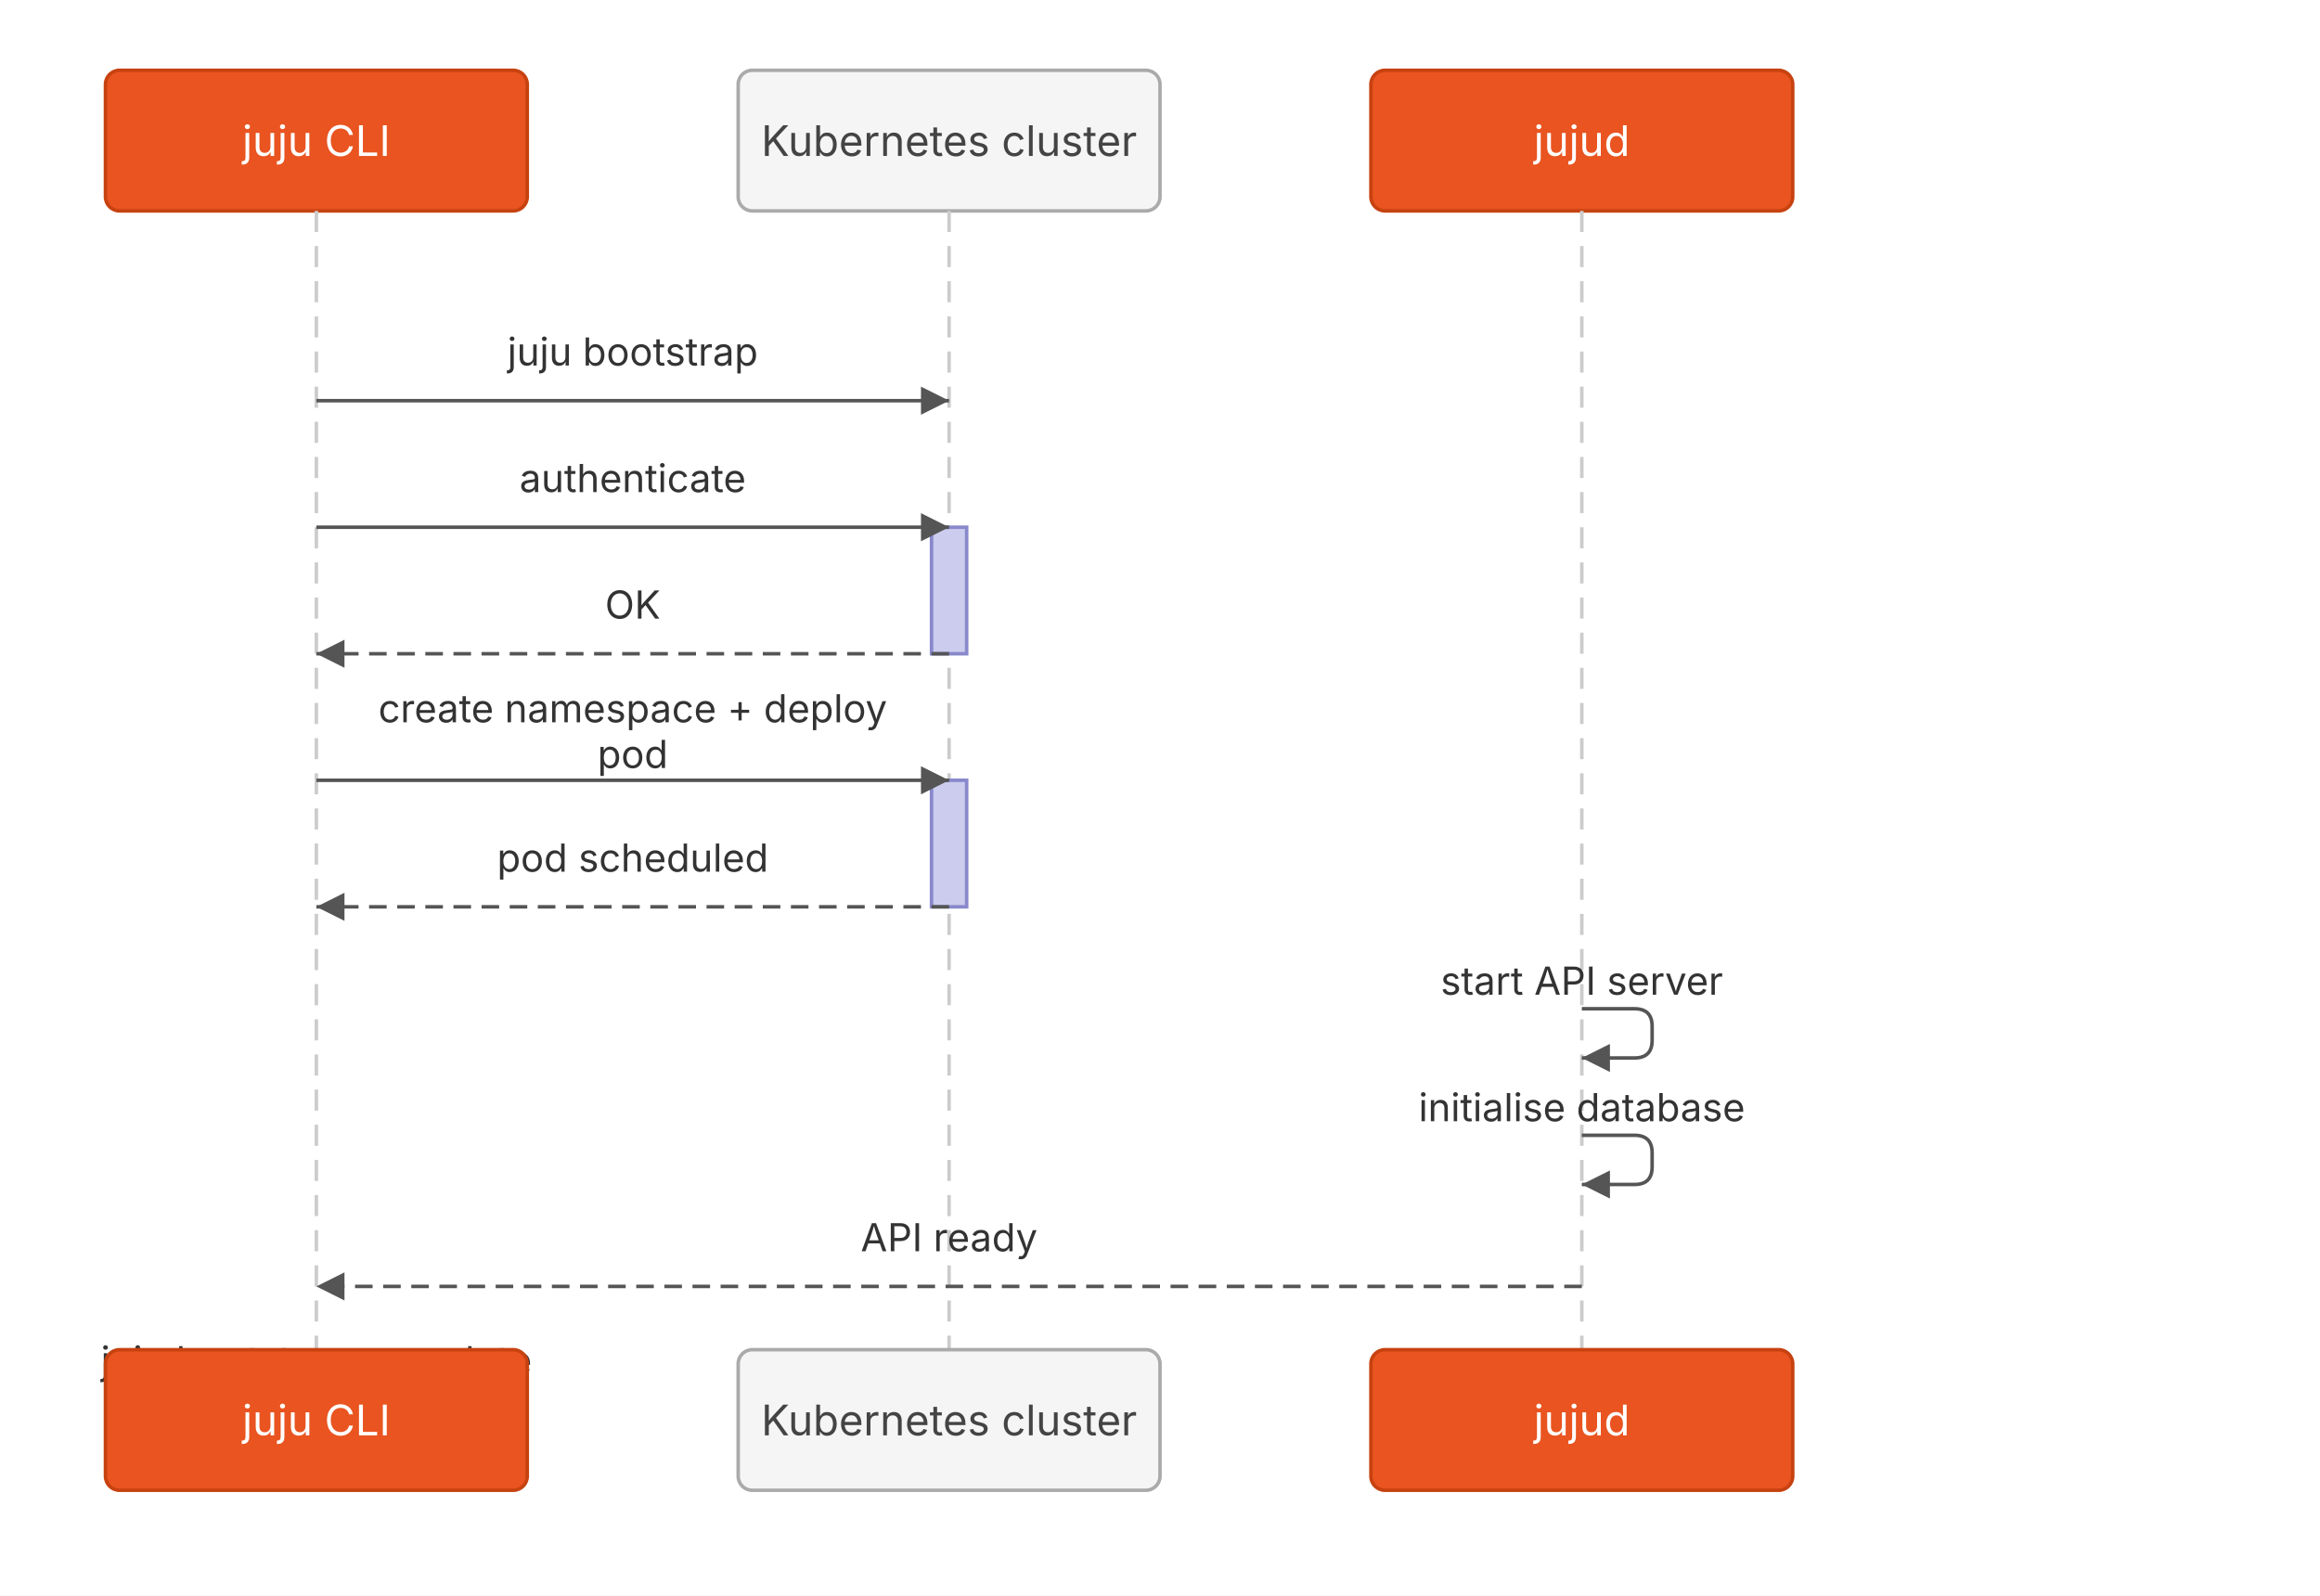
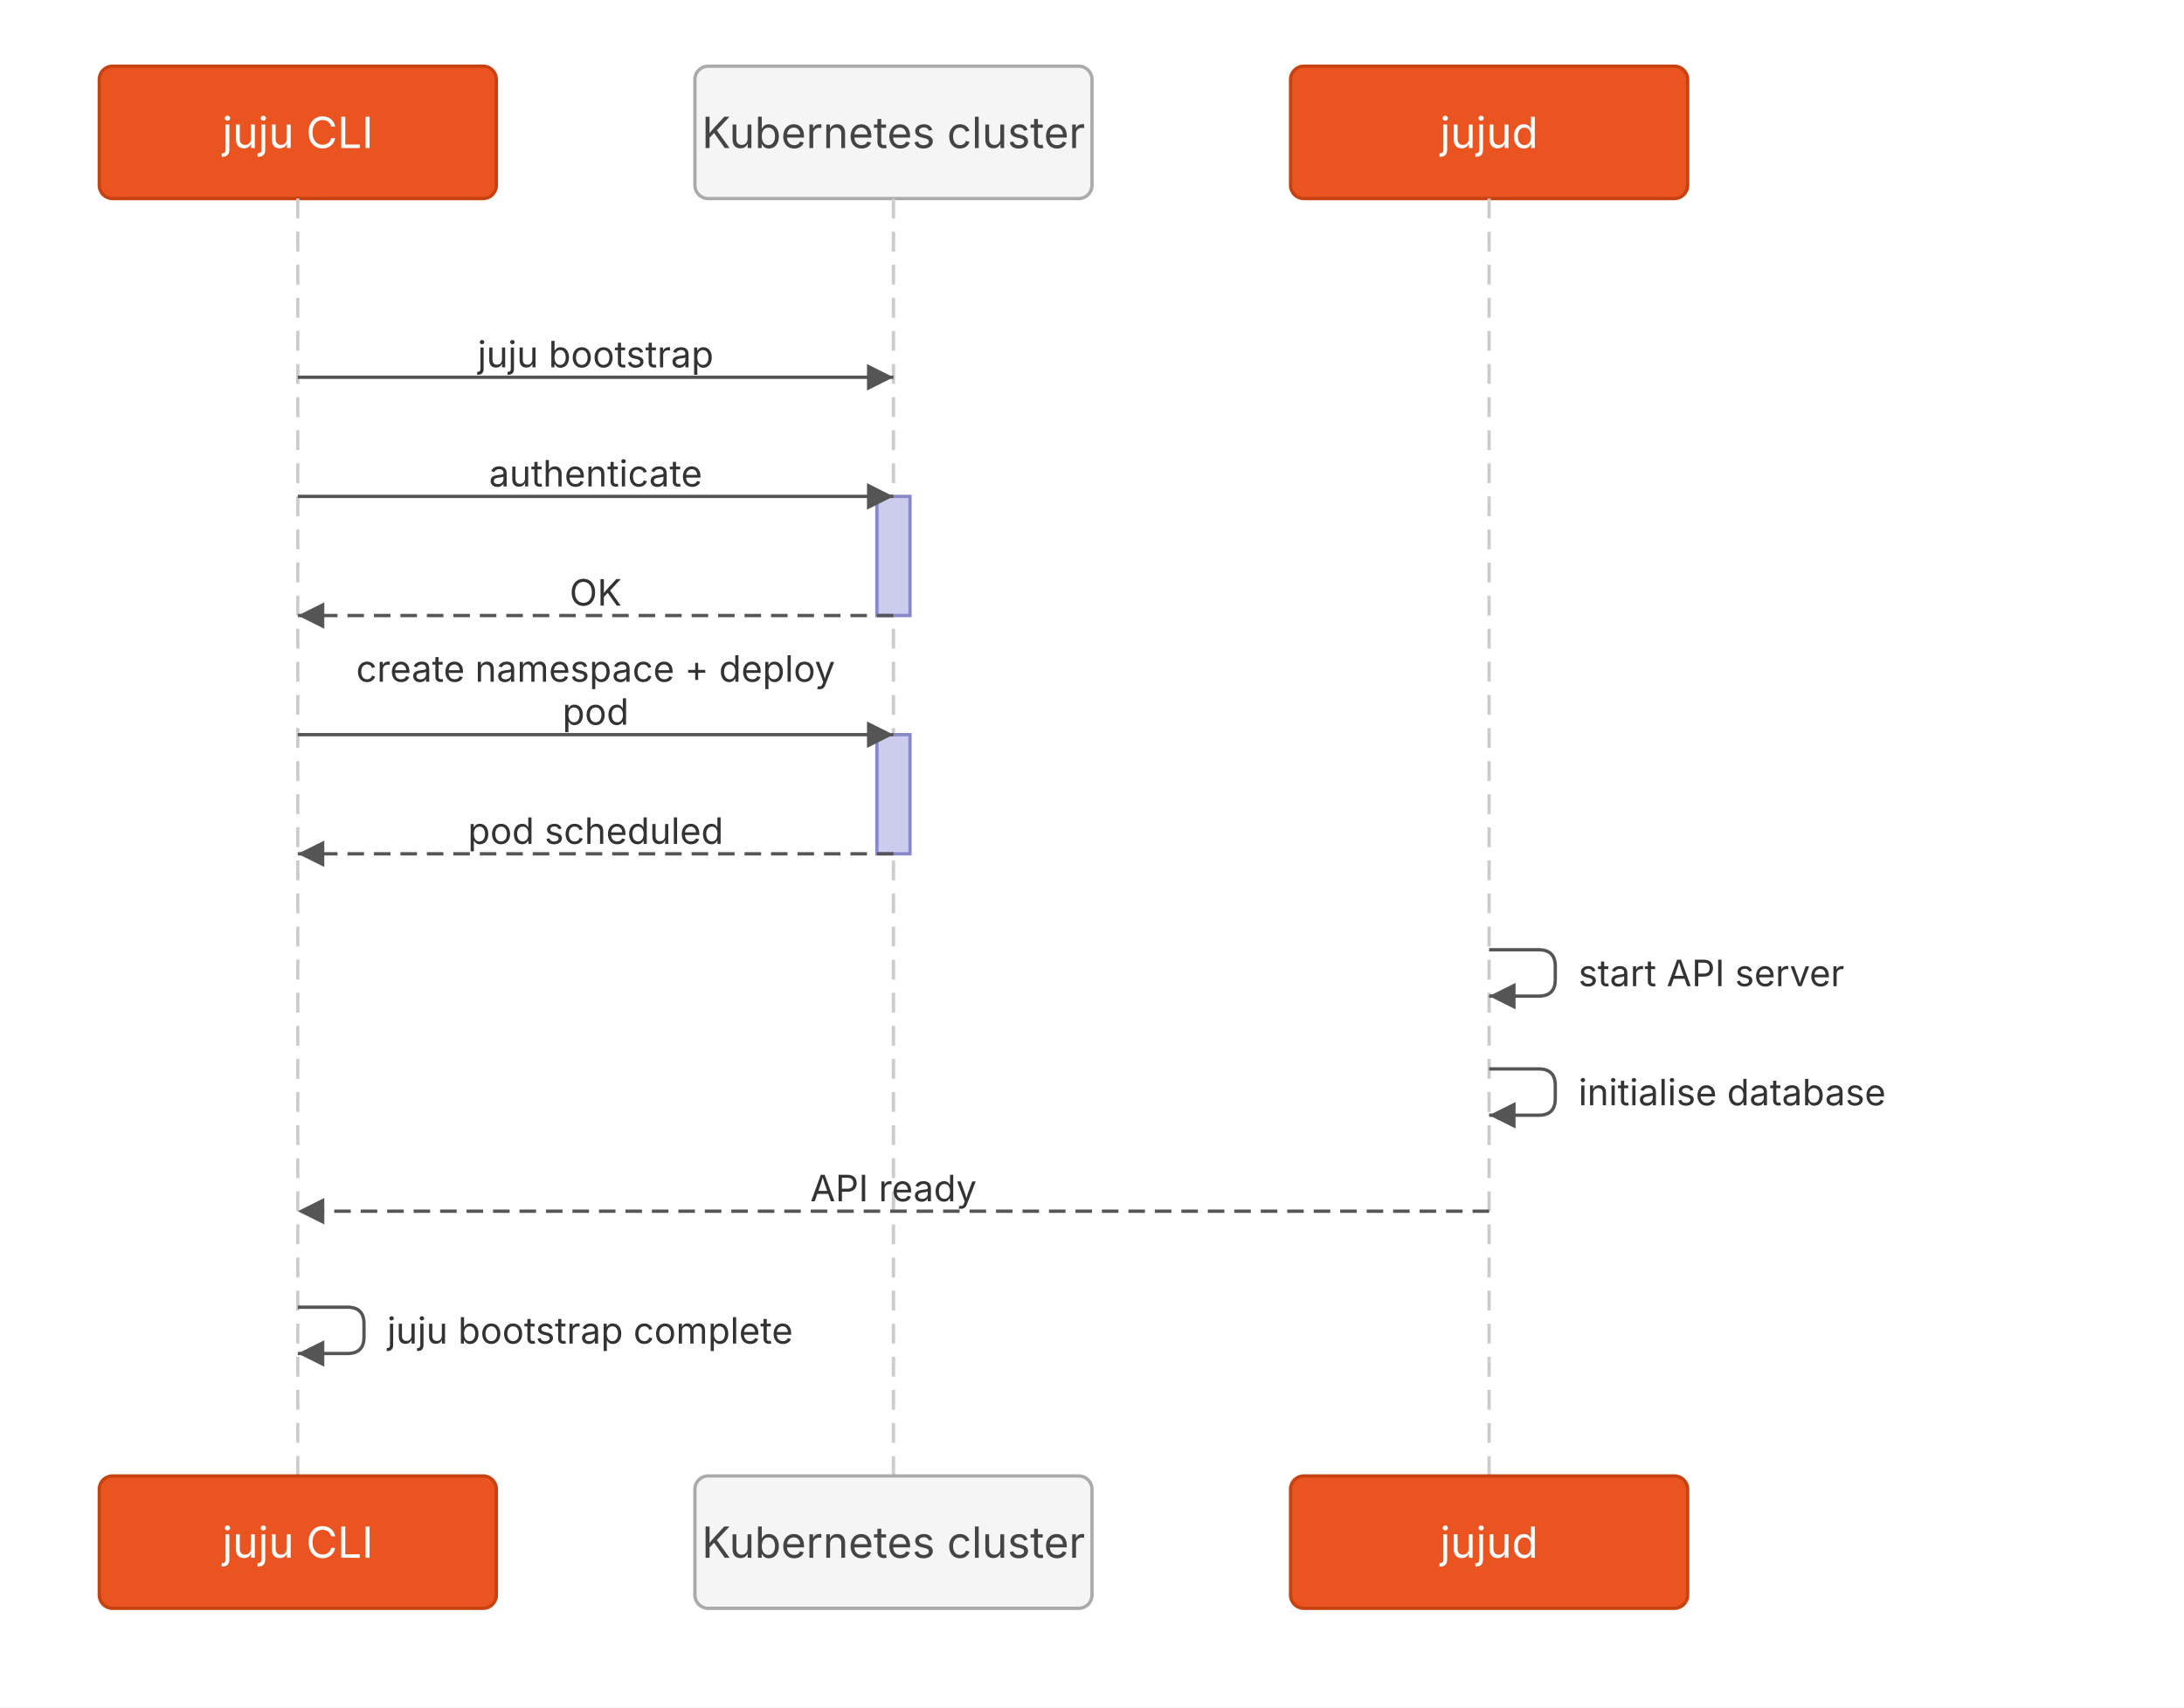
- <svg xmlns="http://www.w3.org/2000/svg" width="660" height="454" viewBox="0 0 660 454">
+ <svg xmlns="http://www.w3.org/2000/svg" width="660" height="516" viewBox="0 0 660 516">
  <defs>
    <marker markerWidth="8" markerHeight="8" viewBox="0 0 8 8" orient="auto" id="seq-arrow" refX="8" refY="4.0">
      <path d="M0,0 L8,4.0 L0,8 Z" fill="#555555" />
    </marker>
    <marker markerWidth="8" markerHeight="8" viewBox="0 0 8 8" orient="auto" id="seq-arrow-open" refX="8" refY="4.0">
      <path d="M0,0 L8,4.0 L0,8" fill="none" stroke="#555555" stroke-width="1.5" />
    </marker>
  </defs>
-   <rect x="0" y="0" width="660" height="454" fill="#FFFFFF" />
+   <rect x="0" y="0" width="660" height="516" fill="#FFFFFF" />
  <g>
    <rect x="30.0" y="20" width="120" height="40" fill="#E95420" stroke="#C74210" stroke-width="1" rx="4" ry="4" />
-     <text x="90.0" y="40.0" font-size="12" font-family="'Ubuntu Sans', Ubuntu, system-ui, -apple-system, sans-serif" fill="#FFFFFF" text-anchor="middle" dominant-baseline="central">juju CLI</text>
-     <path d="M90.0,60 L90.0,384" stroke="#CCCCCC" stroke-width="1" stroke-dasharray="6,4" />
+     <text x="90.0" y="40.0" font-size="13" font-family="'Ubuntu Sans', Ubuntu, system-ui, -apple-system, sans-serif" fill="#FFFFFF" text-anchor="middle" dominant-baseline="central">juju CLI</text>
    <rect x="210.0" y="20" width="120" height="40" fill="#F5F5F5" stroke="#AAAAAA" stroke-width="1" rx="4" ry="4" />
-     <text x="270.0" y="40.0" font-size="12" font-family="'Ubuntu Sans', Ubuntu, system-ui, -apple-system, sans-serif" fill="#444444" text-anchor="middle" dominant-baseline="central">Kubernetes cluster</text>
-     <path d="M270.0,60 L270.0,384" stroke="#CCCCCC" stroke-width="1" stroke-dasharray="6,4" />
+     <text x="270.0" y="40.0" font-size="13" font-family="'Ubuntu Sans', Ubuntu, system-ui, -apple-system, sans-serif" fill="#444444" text-anchor="middle" dominant-baseline="central">Kubernetes cluster</text>
    <rect x="390.0" y="20" width="120" height="40" fill="#E95420" stroke="#C74210" stroke-width="1" rx="4" ry="4" />
-     <text x="450.0" y="40.0" font-size="12" font-family="'Ubuntu Sans', Ubuntu, system-ui, -apple-system, sans-serif" fill="#FFFFFF" text-anchor="middle" dominant-baseline="central">jujud</text>
-     <path d="M450.0,60 L450.0,384" stroke="#CCCCCC" stroke-width="1" stroke-dasharray="6,4" />
+     <text x="450.0" y="40.0" font-size="13" font-family="'Ubuntu Sans', Ubuntu, system-ui, -apple-system, sans-serif" fill="#FFFFFF" text-anchor="middle" dominant-baseline="central">jujud</text>
+     <path d="M90.0,60 L90.0,446" stroke="#CCCCCC" stroke-width="1" stroke-dasharray="6,4" />
+     <path d="M270.0,60 L270.0,446" stroke="#CCCCCC" stroke-width="1" stroke-dasharray="6,4" />
+     <path d="M450.0,60 L450.0,446" stroke="#CCCCCC" stroke-width="1" stroke-dasharray="6,4" />
    <g>
      <rect x="265.0" y="150" width="10" height="36" fill="#CCCCEE" stroke="#8888CC" stroke-width="1" />
      <rect x="265.0" y="222" width="10" height="36" fill="#CCCCEE" stroke="#8888CC" stroke-width="1" />
    </g>
-     <path d="M90.0,114 L270.0,114" stroke="#555555" stroke-width="1" marker-end="url(#seq-arrow)" />
-     <text x="180.0" y="100.0" font-size="11" font-family="'Ubuntu Sans', Ubuntu, system-ui, -apple-system, sans-serif" fill="#333333" text-anchor="middle" dominant-baseline="central">juju bootstrap</text>
-     <path d="M90.0,150 L270.0,150" stroke="#555555" stroke-width="1" marker-end="url(#seq-arrow)" />
-     <text x="180.0" y="136.0" font-size="11" font-family="'Ubuntu Sans', Ubuntu, system-ui, -apple-system, sans-serif" fill="#333333" text-anchor="middle" dominant-baseline="central">authenticate</text>
-     <path d="M270.0,186 L90.0,186" stroke="#555555" stroke-width="1" marker-end="url(#seq-arrow)" stroke-dasharray="5,3" />
-     <text x="180.0" y="172.0" font-size="11" font-family="'Ubuntu Sans', Ubuntu, system-ui, -apple-system, sans-serif" fill="#333333" text-anchor="middle" dominant-baseline="central">OK</text>
-     <path d="M90.0,222 L270.0,222" stroke="#555555" stroke-width="1" marker-end="url(#seq-arrow)" />
-     <text x="180.0" y="201.5" font-size="11" font-family="'Ubuntu Sans', Ubuntu, system-ui, -apple-system, sans-serif" fill="#333333" text-anchor="middle" dominant-baseline="central">create namespace + deploy</text>
-     <text x="180.0" y="214.5" font-size="11" font-family="'Ubuntu Sans', Ubuntu, system-ui, -apple-system, sans-serif" fill="#333333" text-anchor="middle" dominant-baseline="central">pod</text>
-     <path d="M270.0,258 L90.0,258" stroke="#555555" stroke-width="1" marker-end="url(#seq-arrow)" stroke-dasharray="5,3" />
-     <text x="180.0" y="244.0" font-size="11" font-family="'Ubuntu Sans', Ubuntu, system-ui, -apple-system, sans-serif" fill="#333333" text-anchor="middle" dominant-baseline="central">pod scheduled</text>
-     <path d="M 450.0,287.0 L 465.0,287.0 Q 470.0,287.0 470.0,292.0 L 470.0,296.0 Q 470.0,301.0 465.0,301.0 L 450.0,301.0" fill="none" stroke="#555555" stroke-width="1" marker-end="url(#seq-arrow)" />
-     <text x="450.0" y="279.0" font-size="11" font-family="'Ubuntu Sans', Ubuntu, system-ui, -apple-system, sans-serif" fill="#333333" text-anchor="middle" dominant-baseline="central">start API server</text>
-     <path d="M 450.0,323.0 L 465.0,323.0 Q 470.0,323.0 470.0,328.0 L 470.0,332.0 Q 470.0,337.0 465.0,337.0 L 450.0,337.0" fill="none" stroke="#555555" stroke-width="1" marker-end="url(#seq-arrow)" />
-     <text x="450.0" y="315.0" font-size="11" font-family="'Ubuntu Sans', Ubuntu, system-ui, -apple-system, sans-serif" fill="#333333" text-anchor="middle" dominant-baseline="central">initialise database</text>
-     <path d="M450.0,366 L90.0,366" stroke="#555555" stroke-width="1" marker-end="url(#seq-arrow)" stroke-dasharray="5,3" />
-     <text x="270.0" y="352.0" font-size="11" font-family="'Ubuntu Sans', Ubuntu, system-ui, -apple-system, sans-serif" fill="#333333" text-anchor="middle" dominant-baseline="central">API ready</text>
-     <path d="M 90.0,395.0 L 105.0,395.0 Q 110.0,395.0 110.0,400.0 L 110.0,404.0 Q 110.0,409.0 105.0,409.0 L 90.0,409.0" fill="none" stroke="#555555" stroke-width="1" marker-end="url(#seq-arrow)" />
-     <text x="90.0" y="387.0" font-size="11" font-family="'Ubuntu Sans', Ubuntu, system-ui, -apple-system, sans-serif" fill="#333333" text-anchor="middle" dominant-baseline="central">juju bootstrap complete</text>
-     <rect x="30.0" y="384" width="120" height="40" fill="#E95420" stroke="#C74210" stroke-width="1" rx="4" ry="4" />
-     <text x="90.0" y="404.0" font-size="12" font-family="'Ubuntu Sans', Ubuntu, system-ui, -apple-system, sans-serif" fill="#FFFFFF" text-anchor="middle" dominant-baseline="central">juju CLI</text>
-     <rect x="210.0" y="384" width="120" height="40" fill="#F5F5F5" stroke="#AAAAAA" stroke-width="1" rx="4" ry="4" />
-     <text x="270.0" y="404.0" font-size="12" font-family="'Ubuntu Sans', Ubuntu, system-ui, -apple-system, sans-serif" fill="#444444" text-anchor="middle" dominant-baseline="central">Kubernetes cluster</text>
-     <rect x="390.0" y="384" width="120" height="40" fill="#E95420" stroke="#C74210" stroke-width="1" rx="4" ry="4" />
-     <text x="450.0" y="404.0" font-size="12" font-family="'Ubuntu Sans', Ubuntu, system-ui, -apple-system, sans-serif" fill="#FFFFFF" text-anchor="middle" dominant-baseline="central">jujud</text>
+     <g>
+       <path d="M90.0,114 L270.0,114" stroke="#555555" stroke-width="1" marker-end="url(#seq-arrow)" />
+       <text x="180.0" y="107" font-size="11" font-family="'Ubuntu Sans', Ubuntu, system-ui, -apple-system, sans-serif" fill="#333333" text-anchor="middle" dominant-baseline="central">juju bootstrap</text>
+       <path d="M90.0,150 L270.0,150" stroke="#555555" stroke-width="1" marker-end="url(#seq-arrow)" />
+       <text x="180.0" y="143" font-size="11" font-family="'Ubuntu Sans', Ubuntu, system-ui, -apple-system, sans-serif" fill="#333333" text-anchor="middle" dominant-baseline="central">authenticate</text>
+       <path d="M270.0,186 L90.0,186" stroke="#555555" stroke-width="1" marker-end="url(#seq-arrow)" stroke-dasharray="5,3" />
+       <text x="180.0" y="179" font-size="11" font-family="'Ubuntu Sans', Ubuntu, system-ui, -apple-system, sans-serif" fill="#333333" text-anchor="middle" dominant-baseline="central">OK</text>
+       <path d="M90.0,222 L270.0,222" stroke="#555555" stroke-width="1" marker-end="url(#seq-arrow)" />
+       <text x="180.0" y="202" font-size="11" font-family="'Ubuntu Sans', Ubuntu, system-ui, -apple-system, sans-serif" fill="#333333" text-anchor="middle" dominant-baseline="central">create namespace + deploy</text>
+       <text x="180.0" y="215" font-size="11" font-family="'Ubuntu Sans', Ubuntu, system-ui, -apple-system, sans-serif" fill="#333333" text-anchor="middle" dominant-baseline="central">pod</text>
+       <path d="M270.0,258 L90.0,258" stroke="#555555" stroke-width="1" marker-end="url(#seq-arrow)" stroke-dasharray="5,3" />
+       <text x="180.0" y="251" font-size="11" font-family="'Ubuntu Sans', Ubuntu, system-ui, -apple-system, sans-serif" fill="#333333" text-anchor="middle" dominant-baseline="central">pod scheduled</text>
+       <path d="M 450.0,287.0 L 465.0,287.0 Q 470.0,287.0 470.0,292.0 L 470.0,296.0 Q 470.0,301.0 465.0,301.0 L 450.0,301.0" fill="none" stroke="#555555" stroke-width="1" marker-end="url(#seq-arrow)" />
+       <rect x="474.0" y="286" width="102" height="16" fill="#FFFFFF" stroke="none" />
+       <text x="477.0" y="294" font-size="11" font-family="'Ubuntu Sans', Ubuntu, system-ui, -apple-system, sans-serif" fill="#333333" text-anchor="start" dominant-baseline="central">start API server</text>
+       <path d="M 450.0,323.0 L 465.0,323.0 Q 470.0,323.0 470.0,328.0 L 470.0,332.0 Q 470.0,337.0 465.0,337.0 L 450.0,337.0" fill="none" stroke="#555555" stroke-width="1" marker-end="url(#seq-arrow)" />
+       <rect x="474.0" y="322" width="120" height="16" fill="#FFFFFF" stroke="none" />
+       <text x="477.0" y="330" font-size="11" font-family="'Ubuntu Sans', Ubuntu, system-ui, -apple-system, sans-serif" fill="#333333" text-anchor="start" dominant-baseline="central">initialise database</text>
+       <path d="M450.0,366 L90.0,366" stroke="#555555" stroke-width="1" marker-end="url(#seq-arrow)" stroke-dasharray="5,3" />
+       <text x="270.0" y="359" font-size="11" font-family="'Ubuntu Sans', Ubuntu, system-ui, -apple-system, sans-serif" fill="#333333" text-anchor="middle" dominant-baseline="central">API ready</text>
+       <path d="M 90.0,395.0 L 105.0,395.0 Q 110.0,395.0 110.0,400.0 L 110.0,404.0 Q 110.0,409.0 105.0,409.0 L 90.0,409.0" fill="none" stroke="#555555" stroke-width="1" marker-end="url(#seq-arrow)" />
+       <rect x="114.0" y="394" width="144" height="16" fill="#FFFFFF" stroke="none" />
+       <text x="117.0" y="402" font-size="11" font-family="'Ubuntu Sans', Ubuntu, system-ui, -apple-system, sans-serif" fill="#333333" text-anchor="start" dominant-baseline="central">juju bootstrap complete</text>
+     </g>
+     <rect x="30.0" y="446" width="120" height="40" fill="#E95420" stroke="#C74210" stroke-width="1" rx="4" ry="4" />
+     <text x="90.0" y="466.0" font-size="13" font-family="'Ubuntu Sans', Ubuntu, system-ui, -apple-system, sans-serif" fill="#FFFFFF" text-anchor="middle" dominant-baseline="central">juju CLI</text>
+     <rect x="210.0" y="446" width="120" height="40" fill="#F5F5F5" stroke="#AAAAAA" stroke-width="1" rx="4" ry="4" />
+     <text x="270.0" y="466.0" font-size="13" font-family="'Ubuntu Sans', Ubuntu, system-ui, -apple-system, sans-serif" fill="#444444" text-anchor="middle" dominant-baseline="central">Kubernetes cluster</text>
+     <rect x="390.0" y="446" width="120" height="40" fill="#E95420" stroke="#C74210" stroke-width="1" rx="4" ry="4" />
+     <text x="450.0" y="466.0" font-size="13" font-family="'Ubuntu Sans', Ubuntu, system-ui, -apple-system, sans-serif" fill="#FFFFFF" text-anchor="middle" dominant-baseline="central">jujud</text>
  </g>
</svg>
